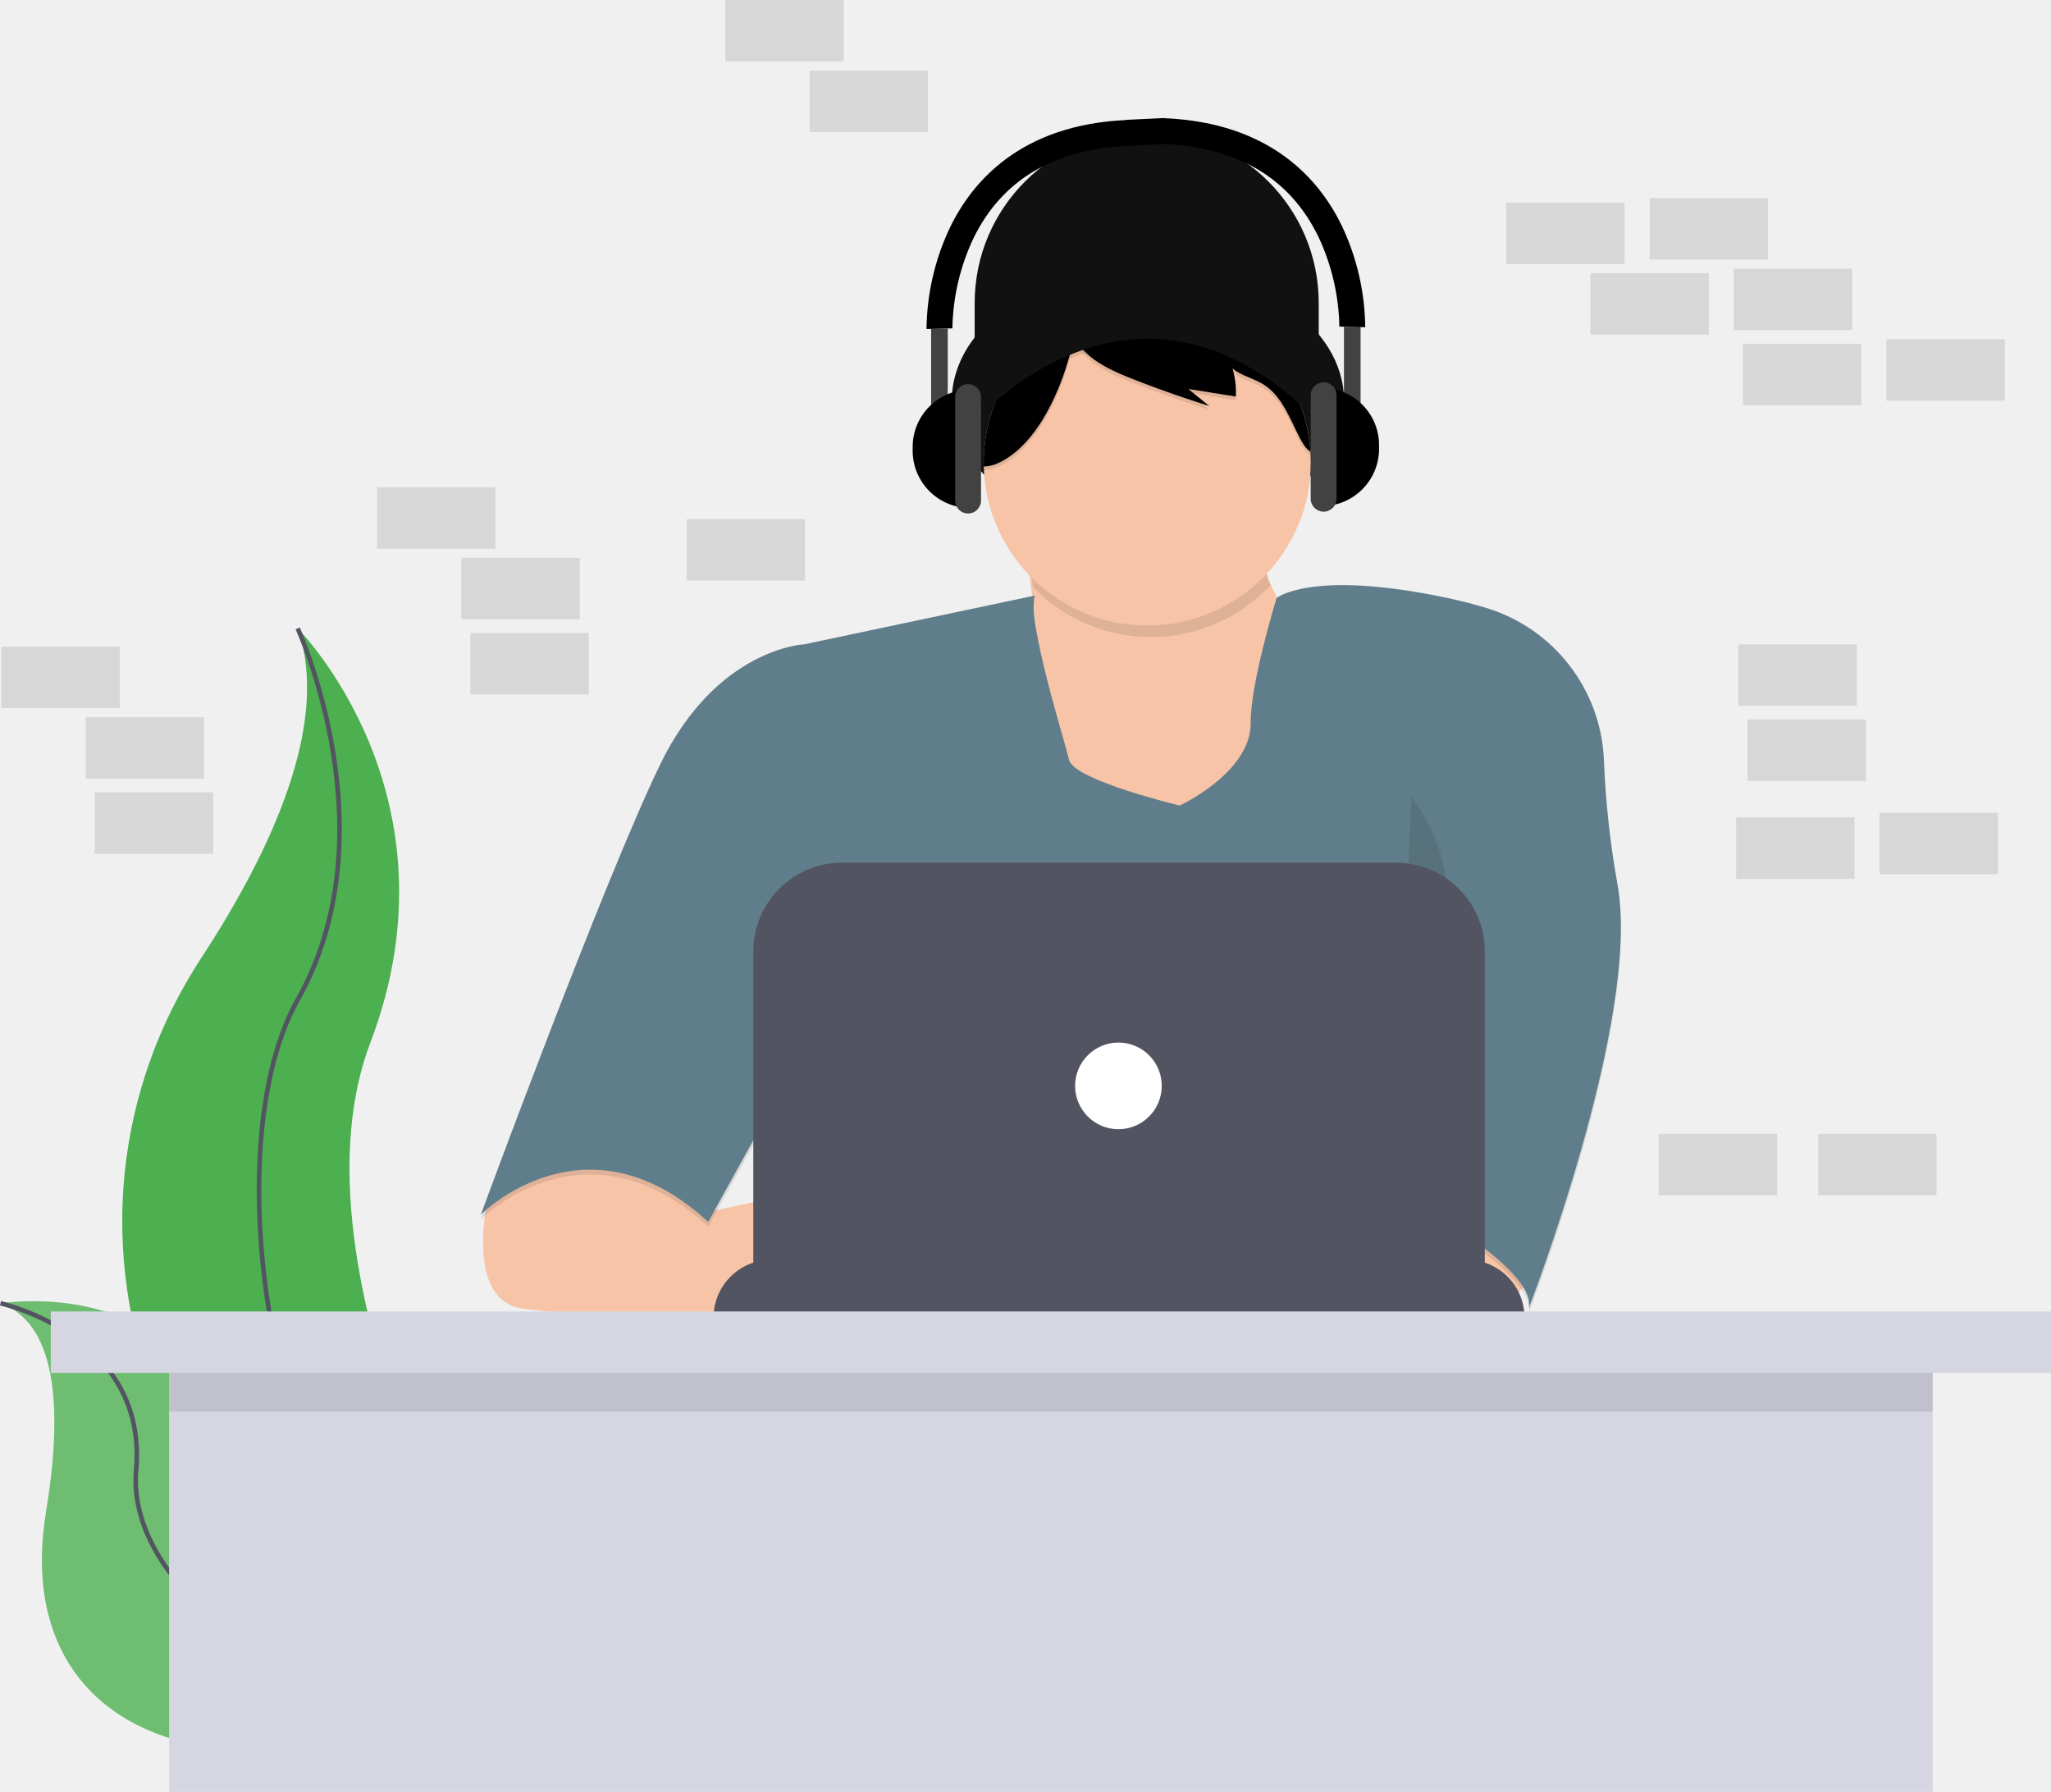
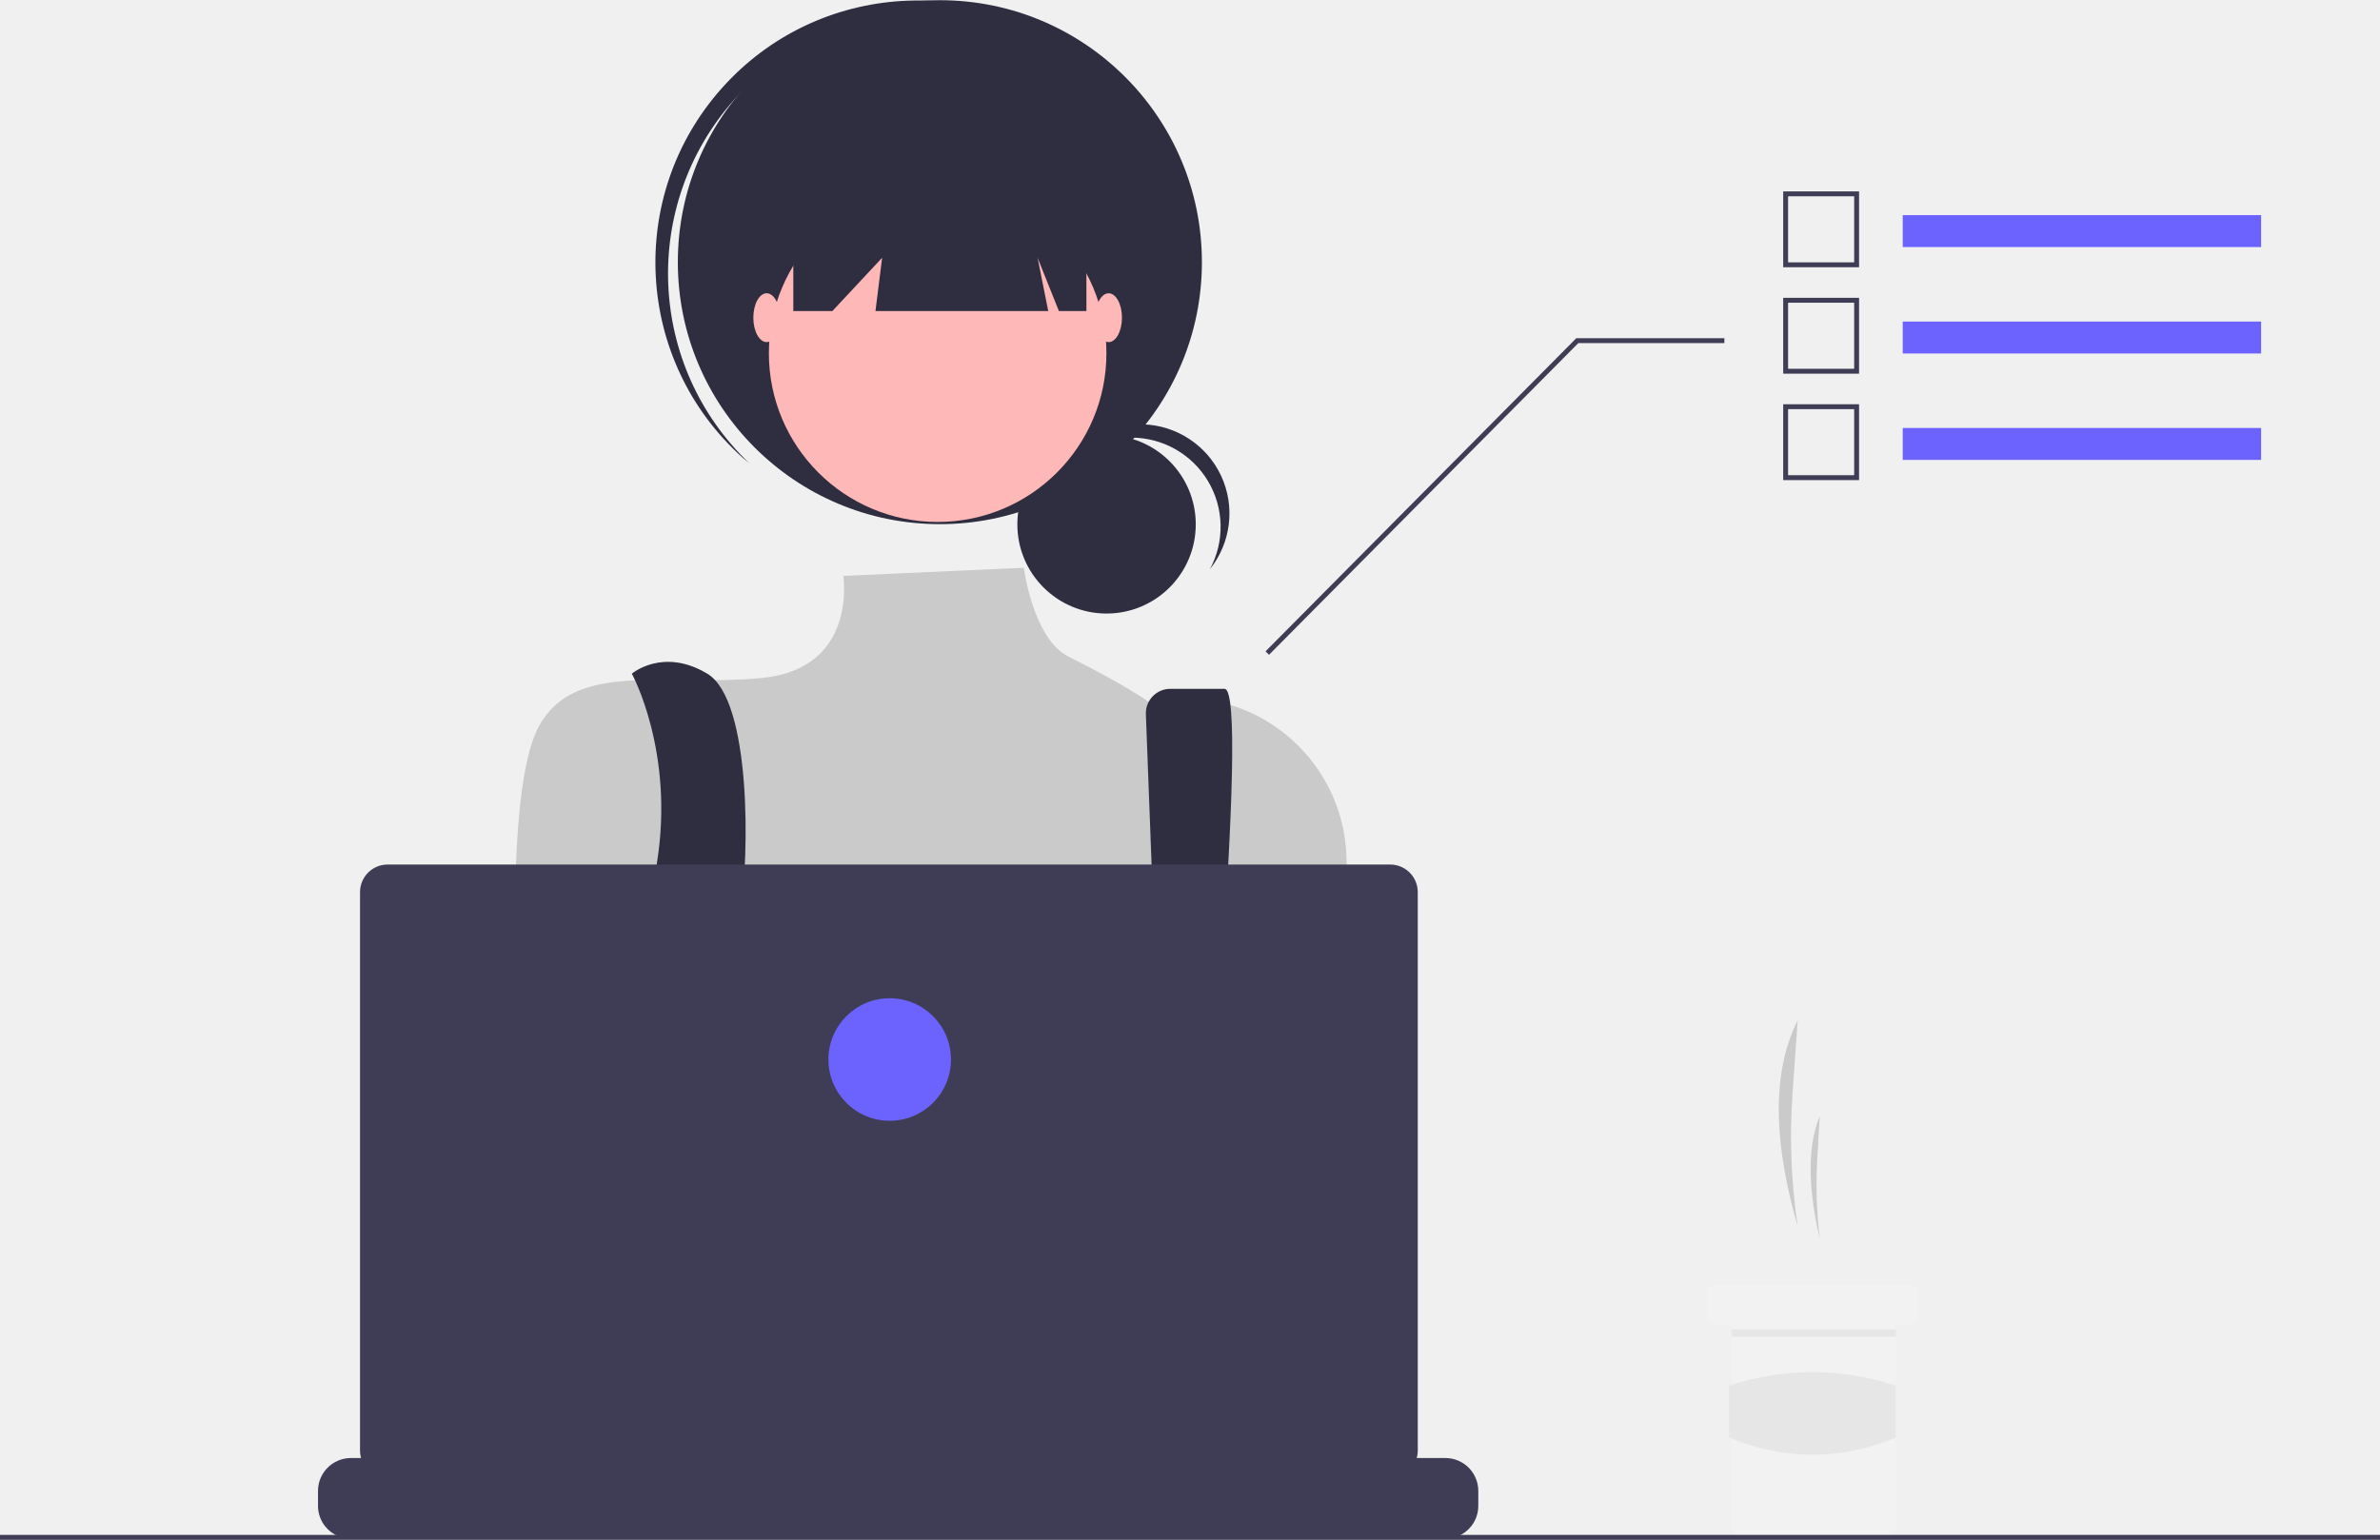
- <svg xmlns="http://www.w3.org/2000/svg" id="6088ba52-b752-42bb-ac91-0a74df332082" data-name="Layer 1" viewBox="0 0 900.94 787">
-   <defs>
-     <linearGradient id="33dd52eb-d837-4874-aadb-63a17bd6edfc" x1="611.05" y1="646" x2="611.05" y2="103.5" gradientUnits="userSpaceOnUse">
-       <stop offset="0" stop-color="gray" stop-opacity="0.25" />
-       <stop offset="0.54" stop-color="gray" stop-opacity="0.12" />
-       <stop offset="1" stop-color="gray" stop-opacity="0.1" />
-     </linearGradient>
-   </defs>
-   <rect x="763.63" y="283" width="52" height="27" fill="#757575" opacity="0.2" />
-   <rect x="767.63" y="316" width="52" height="27" fill="#757575" opacity="0.2" />
-   <rect x="724.63" y="87" width="52" height="27" fill="#757575" opacity="0.2" />
-   <rect x="761.63" y="118" width="52" height="27" fill="#757575" opacity="0.2" />
-   <rect x="661.63" y="89" width="52" height="27" fill="#757575" opacity="0.2" />
-   <rect x="828.63" y="149" width="52" height="27" fill="#757575" opacity="0.2" />
-   <rect x="765.63" y="151" width="52" height="27" fill="#757575" opacity="0.2" />
-   <rect x="698.63" y="120" width="52" height="27" fill="#757575" opacity="0.2" />
-   <rect x="825.63" y="357" width="52" height="27" fill="#757575" opacity="0.2" />
-   <rect x="762.63" y="359" width="52" height="27" fill="#757575" opacity="0.2" />
-   <path d="M280.17,332.5s73.29,73.29,31.92,182S383,804.14,383,804.14s-1.2-.18-3.43-.57C229.05,777,154.26,604.85,238,477,269.08,429.41,294.62,373.64,280.17,332.5Z" transform="translate(-149.42 -56.5)" fill="#4caf50" />
-   <path d="M280.17,332.5s41.37,89.84,0,163.12-7.09,279,102.84,308.52" transform="translate(-149.42 -56.5)" fill="none" stroke="#535461" stroke-miterlimit="10" stroke-width="2" />
-   <path d="M149.63,628.92s83.63-13.32,91.25,61.63S401.7,775.89,401.7,775.89s-1,.68-2.87,1.91c-126.49,83-247.4,52.89-229.17-57.36C176.43,679.45,175.87,638.28,149.63,628.92Z" transform="translate(-149.42 -56.5)" fill="#4caf50" />
-   <path d="M149.63,628.92s83.63-13.32,91.25,61.63S401.7,775.89,401.7,775.89s-1,.68-2.87,1.91c-126.49,83-247.4,52.89-229.17-57.36C176.43,679.45,175.87,638.28,149.63,628.92Z" transform="translate(-149.42 -56.5)" fill="#f5f5f5" opacity="0.2" />
-   <path d="M149.63,628.92s64.91,14.25,59.58,73.27S305.61,832,401.7,775.89" transform="translate(-149.42 -56.5)" fill="none" stroke="#535461" stroke-miterlimit="10" stroke-width="2" />
-   <rect x="0.63" y="284" width="52" height="27" fill="#757575" opacity="0.2" />
-   <rect x="37.63" y="315" width="52" height="27" fill="#757575" opacity="0.2" />
-   <rect x="318.63" width="52" height="27" fill="#757575" opacity="0.2" />
-   <rect x="728.63" y="498" width="52" height="27" fill="#757575" opacity="0.2" />
-   <rect x="41.63" y="348" width="52" height="27" fill="#757575" opacity="0.2" />
-   <rect x="355.63" y="31" width="52" height="27" fill="#757575" opacity="0.2" />
-   <rect x="165.63" y="214" width="52" height="27" fill="#757575" opacity="0.2" />
-   <rect x="202.63" y="245" width="52" height="27" fill="#757575" opacity="0.2" />
-   <rect x="301.63" y="228" width="52" height="27" fill="#757575" opacity="0.2" />
-   <rect x="206.63" y="278" width="52" height="27" fill="#757575" opacity="0.2" />
-   <rect x="798.63" y="498" width="52" height="27" fill="#757575" opacity="0.2" />
-   <path d="M503.71,57.57h0a75.57,75.57,0,0,1,75.57,75.57v32.24a0,0,0,0,1,0,0H428.14a0,0,0,0,1,0,0V133.14A75.57,75.57,0,0,1,503.71,57.57Z" fill="#111111" />
-   <ellipse cx="504.24" cy="175.95" rx="86.14" ry="59.19" fill="#111111" />
-   <path d="M598.44,289.79s18,94.07,0,119.44,55,35.41,55,35.41L729,417.16l10.57-67.65s-46-25.9-36.47-78.22Z" transform="translate(-149.42 -56.5)" fill="#f7c4a7" />
-   <path d="M821.46,606.89s4.76,20.61-21.14,24.31a146.45,146.45,0,0,1-46.08-.55l-5.71-51.77h60.25Z" transform="translate(-149.42 -56.5)" fill="#f7c4a7" />
-   <path d="M364.12,580.51S352.68,627,378.58,631.2s121,4.23,121,4.23v-55l-43.06,9.2L416.1,550.87Z" transform="translate(-149.42 -56.5)" fill="#f7c4a7" />
-   <path d="M604,320.18l-101.21,21.4s-38.58,1.59-63.42,52.85-78.75,197.66-78.75,197.66,46-46.51,99.89,3.17l35.94-65-7.93,103.06H767V584.69s58.13,31.18,53.91,48.62c0,0,49.75-128.18,39-186.43a396.18,396.18,0,0,1-5.94-54.5h0a73,73,0,0,0-51.38-66.67c-5.24-1.61-11-3.12-17.4-4.47-59.72-12.68-75,0-75,0s-11.57,37.64-11.36,54.7c.26,21.93-31.18,36.47-31.18,36.47s-46.51-11.1-48.62-20.08S600.28,330.75,604,320.18Z" transform="translate(-149.42 -56.5)" opacity="0.1" />
-   <path d="M604,318.07l-101.21,21.4s-38.58,1.59-63.42,52.85S360.61,590,360.61,590s46-46.51,99.89,3.17l35.94-65L488.51,631.2H767V582.58s58.13,31.18,53.91,48.62c0,0,49.75-128.18,39-186.43a396.18,396.18,0,0,1-5.94-54.5h0a73,73,0,0,0-51.38-66.67c-5.24-1.61-11-3.12-17.4-4.47-59.72-12.68-75,0-75,0s-11.57,37.64-11.36,54.7c.26,21.93-31.18,36.47-31.18,36.47s-46.51-11.1-48.62-20.08S600.28,328.64,604,318.07Z" transform="translate(-149.42 -56.5)" fill="#607d8b" />
-   <path d="M707.42,313.58a71.53,71.53,0,0,1-2.76-37.52L600,294.55s1.51,7.91,3.22,19.76a71.86,71.86,0,0,0,104.18-.73Z" transform="translate(-149.42 -56.5)" opacity="0.1" />
-   <path d="M725.27,259.67a71.88,71.88,0,0,1-143.73,1.74c0-.58,0-1.16,0-1.74a71.89,71.89,0,0,1,40.29-64.59q3.23-1.58,6.64-2.84a72.39,72.39,0,0,1,37-3.44h0a71.82,71.82,0,0,1,59.61,66.1Q725.27,257.27,725.27,259.67Z" transform="translate(-149.42 -56.5)" fill="#f7c4a7" />
-   <g opacity="0.1">
-     <path d="M628.36,193.93l.1-.06q-3.41,1.26-6.64,2.84a71.89,71.89,0,0,0-40.29,64.59c0,.58,0,1.16,0,1.74a16,16,0,0,0,6.45-1.55c17.52-8.18,28-33.2,32.16-50.65C621.64,204.59,623.05,197.55,628.36,193.93Z" transform="translate(-149.42 -56.5)" />
-     <path d="M683.37,195.94a71.28,71.28,0,0,0-17.87-5.51,23.06,23.06,0,0,1,12.83,8.06,32.86,32.86,0,0,1,3.93,7,72.07,72.07,0,0,0-60.45,1.25c4.51,9.89,18.5,15.28,27.84,18.89q15.34,5.92,31,10.83l-9.24-7.5,20.87,3.32a36.15,36.15,0,0,0-1.46-12.3c4,3.22,9.3,4.3,13.64,7,8.13,5.13,11.52,15,15.95,23.55,1.17,2.26,2.55,4.57,4.66,6A71.91,71.91,0,0,0,683.37,195.94Z" transform="translate(-149.42 -56.5)" />
-   </g>
-   <path d="M628.36,192.3l.1-.06q-3.41,1.26-6.64,2.84a71.89,71.89,0,0,0-40.29,64.59c0,.58,0,1.16,0,1.74a16,16,0,0,0,6.45-1.55c17.52-8.18,28-33.2,32.16-50.65C621.64,203,623.05,195.93,628.36,192.3Z" transform="translate(-149.42 -56.5)" fill="#000" />
-   <path d="M683.37,194.32a71.28,71.28,0,0,0-17.87-5.51,23.06,23.06,0,0,1,12.83,8.06,32.86,32.86,0,0,1,3.93,7,72.07,72.07,0,0,0-60.45,1.25c4.51,9.89,18.5,15.28,27.84,18.89q15.34,5.92,31,10.83l-9.24-7.5,20.87,3.32a36.15,36.15,0,0,0-1.46-12.3c4,3.22,9.3,4.3,13.64,7,8.13,5.13,11.52,15,15.95,23.55,1.17,2.26,2.55,4.57,4.66,6A71.91,71.91,0,0,0,683.37,194.32Z" transform="translate(-149.42 -56.5)" fill="#000" />
-   <path d="M573.33,247.82s74-92,159.61,0l-7.4-20.61s-40.17-58.66-68.7-46-56.55,21.67-56.55,21.67Z" transform="translate(-149.42 -56.5)" opacity="0.1" />
-   <path d="M573.33,246.19s74-92,159.61,0l-7.4-20.61s-40.17-58.66-68.7-46-56.55,21.67-56.55,21.67Z" transform="translate(-149.42 -56.5)" fill="#111111" />
-   <path d="M512.55,444.38s-15.85,42.28,6.34,80.33-19.55,53.91-19.55,53.91" transform="translate(-149.42 -56.5)" opacity="0.1" />
-   <path d="M769.4,406.33s27.48,34.88,9.51,66.06S762,578.62,762,578.62" transform="translate(-149.42 -56.5)" opacity="0.1" />
-   <path d="M338.82,553.3H644.29a25.37,25.37,0,0,1,25.37,25.37v0a0,0,0,0,1,0,0H313.46a0,0,0,0,1,0,0v0A25.37,25.37,0,0,1,338.82,553.3Z" fill="#535461" />
-   <path d="M369.9,378.89H613.22a39,39,0,0,1,39,39V559.11a0,0,0,0,1,0,0H330.9a0,0,0,0,1,0,0V417.89A39,39,0,0,1,369.9,378.89Z" fill="#535461" />
-   <circle cx="491.29" cy="476.93" r="19.03" fill="#fff" />
-   <path d="M577.56,204.7s72.72-72.68,151.15-1.33" transform="translate(-149.42 -56.5)" fill="none" stroke="#000" stroke-miterlimit="10" opacity="0.1" />
-   <rect x="590.36" y="143.57" width="7.3" height="41.39" fill="#424242" />
-   <path d="M580.62,170.35h0a25.16,25.16,0,0,1,25.16,25.16v1.62a25.16,25.16,0,0,1-25.16,25.16h0a0,0,0,0,1,0,0V170.35a0,0,0,0,1,0,0Z" fill="#000" />
-   <rect x="575.75" y="167.92" width="11.36" height="56.81" rx="5.68" ry="5.68" fill="#424242" />
-   <rect x="558.44" y="200.88" width="7.3" height="41.39" transform="translate(974.76 386.65) rotate(-180)" fill="#424242" />
-   <path d="M550.32,227.66h0a25.16,25.16,0,0,1,25.16,25.16v1.62a25.16,25.16,0,0,1-25.16,25.16h0a0,0,0,0,1,0,0V227.66A0,0,0,0,1,550.32,227.66Z" transform="translate(976.38 450.76) rotate(180)" fill="#000" />
-   <rect x="568.99" y="225.23" width="11.36" height="56.81" rx="5.68" ry="5.68" transform="translate(999.92 450.76) rotate(-180)" fill="#424242" />
-   <path d="M738.92,155.83c-9.89-20.56-31.43-45.42-77.86-47.41v-.06l-.56,0h0l-16.45.78v.08c-46.12,2.12-67.56,26.89-77.42,47.38A106.59,106.59,0,0,0,556.41,201l5.68-.14,5.68-.13A96.65,96.65,0,0,1,577,161.21c12.52-25.72,35.56-39.39,68.47-40.66h0l14.55-.81h0C692.95,121,716,134.69,728.51,160.4a96.65,96.65,0,0,1,9.25,39.54l5.68.13,5.68.14A106.59,106.59,0,0,0,738.92,155.83Z" transform="translate(-149.42 -56.5)" fill="#000" />
-   <rect x="74.28" y="579" width="774.71" height="208" fill="#d6d6e3" />
-   <rect x="74.28" y="593" width="774.71" height="27" opacity="0.1" />
-   <rect x="22.31" y="576" width="878.63" height="27" fill="#d6d6e3" />
+ <svg xmlns="http://www.w3.org/2000/svg" data-name="Layer 1" width="971.052" height="628.381" viewBox="0 0 971.052 628.381">
+   <path d="M847.931,636.215h0a249.626,249.626,0,0,1-2.095-54.111l2.095-29.889h0c-11.542,22.966-8.933,53.192,0,84Z" transform="translate(-114.4741 -135.8093)" fill="#cacaca" />
+   <path d="M856.931,641.215h0a183.497,183.497,0,0,1-1.008-32.209l1.008-17.791h0C851.378,604.885,852.633,622.877,856.931,641.215Z" transform="translate(-114.4741 -135.8093)" fill="#cacaca" />
+   <path d="M896.936,663.217v10a3.016,3.016,0,0,1-3,3h-5a.996.996,0,0,0-1,1v82a3.016,3.016,0,0,1-3,3h-61a3.002,3.002,0,0,1-3-3v-82a1.003,1.003,0,0,0-1-1h-6a3.002,3.002,0,0,1-3-3v-10a2.996,2.996,0,0,1,3-3h80A3.009,3.009,0,0,1,896.936,663.217Z" transform="translate(-114.4741 -135.8093)" fill="#f2f2f2" />
+   <rect x="706.552" y="542.508" width="67" height="3" fill="#e6e6e6" />
+   <path d="M887.936,722.462c-22.42,9.278-45.084,9.38-68,0V701.327a106.79,106.79,0,0,1,68,0Z" transform="translate(-114.4741 -135.8093)" fill="#e6e6e6" />
+   <circle cx="451.481" cy="213.985" r="36.396" fill="#2f2e41" />
+   <path d="M576.095,314.401a36.401,36.401,0,0,1,32.039,53.669,36.387,36.387,0,1,0-60.454-39.982A36.306,36.306,0,0,1,576.095,314.401Z" transform="translate(-114.4741 -135.8093)" fill="#2f2e41" />
+   <circle cx="383.471" cy="106.996" r="106.912" fill="#2f2e41" />
+   <path d="M414.036,176.471A106.893,106.893,0,0,1,562.203,165.261c-.874-.831-1.739-1.669-2.648-2.476a106.913,106.913,0,0,0-142.066,159.807c.908.808,1.842,1.568,2.77,2.339A106.893,106.893,0,0,1,414.036,176.471Z" transform="translate(-114.4741 -135.8093)" fill="#2f2e41" />
+   <circle cx="382.565" cy="144.143" r="68.859" fill="#ffb8b8" />
+   <path d="M532.214,367.505l-73.688,3.313s6.15,38.108-33.715,41.732-76.107-7.248-90.604,19.933-8.248,123.966-8.248,123.966,27.181,97.852,48.926,112.349,212.013-5.436,212.013-5.436L666.526,562.817l-2.697-77.54c-1.408-40.491-38.377-70.892-78.194-63.398q-1.173.221-2.362.475s-8.747-6.538-32.747-18.538C535.849,396.479,532.214,367.505,532.214,367.505Z" transform="translate(-114.4741 -135.8093)" fill="#cacaca" />
+   <path d="M372.26,410.738s17.514,31.778,10.266,77.08,23.164,141.114,23.164,141.114l21.745-5.436s-14.497-94.228-10.872-115.973,4.624-85.913-13.497-96.785S372.26,410.738,372.26,410.738Z" transform="translate(-114.4741 -135.8093)" fill="#2f2e41" />
+   <path d="M581.999,427.4l7.617,200.626,14.497,9.06s20.839-220.167,9.966-220.167H591.956a9.97,9.97,0,0,0-9.97,9.97Q581.986,427.145,581.999,427.4Z" transform="translate(-114.4741 -135.8093)" fill="#2f2e41" />
+   <circle cx="301.182" cy="479.532" r="9.06" fill="#6c63ff" />
+   <circle cx="482.39" cy="488.592" r="9.06" fill="#6c63ff" />
+   <polygon points="323.672 58.069 323.672 126.928 339.619 126.928 359.914 105.183 357.196 126.928 427.685 126.928 423.336 105.183 432.034 126.928 443.269 126.928 443.269 58.069 323.672 58.069" fill="#2f2e41" />
+   <ellipse cx="312.8" cy="129.647" rx="5.436" ry="9.966" fill="#ffb8b8" />
+   <ellipse cx="452.329" cy="129.647" rx="5.436" ry="9.966" fill="#ffb8b8" />
+   <path d="M717.626,744.255v6.07a13.34,13.34,0,0,1-.91,4.87,13.683,13.683,0,0,1-.97,2,13.437,13.437,0,0,1-11.55,6.56h-446.55a13.437,13.437,0,0,1-11.55-6.56,13.69,13.69,0,0,1-.97-2,13.341,13.341,0,0,1-.91-4.87v-6.07a13.426,13.426,0,0,1,13.423-13.43h25.747v-2.83a.559.559,0,0,1,.558-.56h13.432a.559.559,0,0,1,.56.558v2.832h8.39v-2.83a.559.559,0,0,1,.558-.56h13.432a.559.559,0,0,1,.56.558v2.832h8.4v-2.83a.559.559,0,0,1,.558-.56h13.432a.559.559,0,0,1,.56.558v2.832h8.39v-2.83a.559.559,0,0,1,.558-.56h13.432a.559.559,0,0,1,.56.558v2.832h8.39v-2.83a.559.559,0,0,1,.558-.56h13.432a.559.559,0,0,1,.56.558v2.832h8.4v-2.83a.559.559,0,0,1,.558-.56h13.432a.559.559,0,0,1,.56.558v2.832h8.39v-2.83a.559.559,0,0,1,.558-.56H526.806a.559.559,0,0,1,.56.558v2.832h8.4v-2.83a.559.559,0,0,1,.558-.56h13.432a.566.566,0,0,1,.56.56v2.83h8.39v-2.83a.559.559,0,0,1,.558-.56h13.432a.559.559,0,0,1,.56.558v2.832h8.39v-2.83a.559.559,0,0,1,.558-.56h13.432a.559.559,0,0,1,.56.558v2.832h8.4v-2.83a.559.559,0,0,1,.558-.56h13.432a.557.557,0,0,1,.55.56v2.83h8.4v-2.83a.559.559,0,0,1,.558-.56h13.432a.559.559,0,0,1,.56.558v2.832h8.39v-2.83a.559.559,0,0,1,.558-.56h13.432a.559.559,0,0,1,.56.558v2.832h39.17a13.426,13.426,0,0,1,13.43,13.423Z" transform="translate(-114.4741 -135.8093)" fill="#3f3d56" />
+   <rect y="626.381" width="971.052" height="2" fill="#3f3d56" />
+   <path d="M681.668,488.621H272.625a11.259,11.259,0,0,0-11.259,11.259V727.791A11.259,11.259,0,0,0,272.625,739.05H681.668a11.259,11.259,0,0,0,11.259-11.259V499.88a11.259,11.259,0,0,0-11.259-11.259Z" transform="translate(-114.4741 -135.8093)" fill="#3f3d56" />
+   <circle cx="363" cy="432.381" r="25" fill="#6c63ff" />
+   <polygon points="517.763 267.219 643.969 140.016 703.552 140.016 703.552 138.016 643.134 138.016 642.841 138.313 516.341 265.813 517.763 267.219" fill="#3f3d56" />
+   <rect x="776.328" y="87.792" width="146.224" height="13.03" fill="#6c63ff" />
+   <path d="M872.981,244.87H842.026V213.915H872.981Zm-28.955-2H870.981V215.915H844.026Z" transform="translate(-114.4741 -135.8093)" fill="#3f3d56" />
+   <rect x="776.328" y="131.225" width="146.224" height="13.03" fill="#6c63ff" />
+   <path d="M872.981,288.303H842.026V257.348H872.981Zm-28.955-2H870.981V259.348H844.026Z" transform="translate(-114.4741 -135.8093)" fill="#3f3d56" />
+   <rect x="776.328" y="174.658" width="146.224" height="13.03" fill="#6c63ff" />
+   <path d="M872.981,331.736H842.026V300.781H872.981Zm-28.955-2H870.981V302.781H844.026Z" transform="translate(-114.4741 -135.8093)" fill="#3f3d56" />
</svg>
